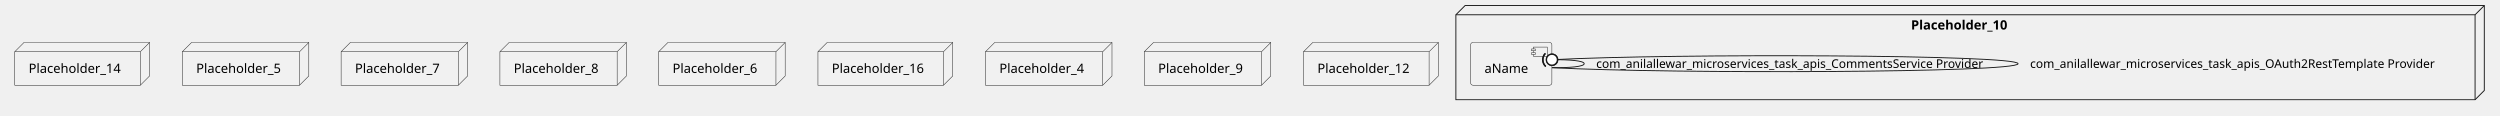
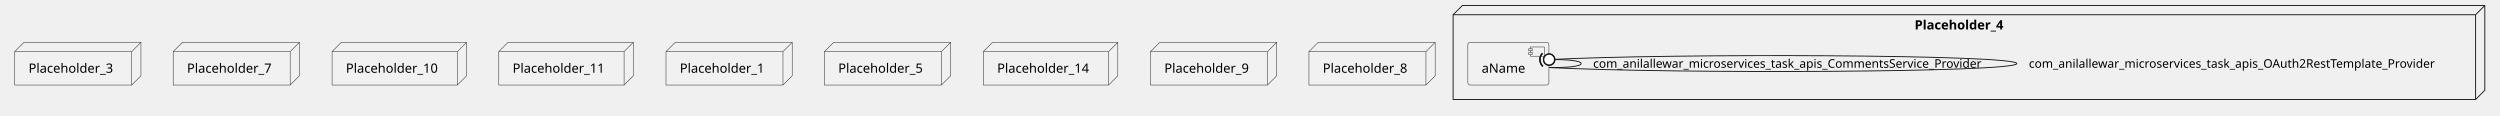
- <svg xmlns="http://www.w3.org/2000/svg" xmlns:xlink="http://www.w3.org/1999/xlink" contentStyleType="text/css" height="125px" preserveAspectRatio="none" style="width:2708px;height:125px;background:#FFFFFF;" version="1.1" viewBox="0 0 2708 125" width="2708px" zoomAndPan="magnify">
+ <svg xmlns="http://www.w3.org/2000/svg" xmlns:xlink="http://www.w3.org/1999/xlink" contentStyleType="text/css" height="125px" preserveAspectRatio="none" style="width:2714px;height:125px;background:#FFFFFF;" version="1.1" viewBox="0 0 2714 125" width="2714px" zoomAndPan="magnify">
  <defs />
  <g>
-     <g id="cluster_Placeholder_10">
-       <polygon fill="none" points="1577,16,1587,6,2691,6,2691,98,2681,108,1577,108,1577,16" style="stroke:#181818;stroke-width:1.0;" />
-       <line style="stroke:#181818;stroke-width:1.0;" x1="2681" x2="2691" y1="16" y2="6" />
-       <line style="stroke:#181818;stroke-width:1.0;" x1="1577" x2="2681" y1="16" y2="16" />
-       <line style="stroke:#181818;stroke-width:1.0;" x1="2681" x2="2681" y1="16" y2="108" />
-       <text fill="#000000" font-family="sans-serif" font-size="14" font-weight="bold" lengthAdjust="spacing" textLength="120" x="2070" y="31.995">Placeholder_10</text>
+     <g id="cluster_Placeholder_4">
+       <polygon fill="none" points="1577.5,16,1587.5,6,2697.5,6,2697.5,98,2687.5,108,1577.5,108,1577.5,16" style="stroke:#181818;stroke-width:1.0;" />
+       <line style="stroke:#181818;stroke-width:1.0;" x1="2687.5" x2="2697.5" y1="16" y2="6" />
+       <line style="stroke:#181818;stroke-width:1.0;" x1="1577.5" x2="2687.5" y1="16" y2="16" />
+       <line style="stroke:#181818;stroke-width:1.0;" x1="2687.5" x2="2687.5" y1="16" y2="108" />
+       <text fill="#000000" font-family="sans-serif" font-size="14" font-weight="bold" lengthAdjust="spacing" textLength="110" x="2078.5" y="31.995">Placeholder_4</text>
    </g>
    <g id="elem_aName">
-       <a href="anilallewar-microservices-basics-spring-boot.system#_qi9JkLtpEe6ln6vmFLyqdg" target="_top" title="anilallewar-microservices-basics-spring-boot.system#_qi9JkLtpEe6ln6vmFLyqdg" xlink:actuate="onRequest" xlink:href="anilallewar-microservices-basics-spring-boot.system#_qi9JkLtpEe6ln6vmFLyqdg" xlink:show="new" xlink:title="anilallewar-microservices-basics-spring-boot.system#_qi9JkLtpEe6ln6vmFLyqdg" xlink:type="simple">
-         <rect fill="#F1F1F1" height="46.297" rx="2.5" ry="2.5" style="stroke:#181818;stroke-width:0.5;" width="88" x="1593" y="46" />
-         <rect fill="#F1F1F1" height="10" style="stroke:#181818;stroke-width:0.5;" width="15" x="1661" y="51" />
-         <rect fill="#F1F1F1" height="2" style="stroke:#181818;stroke-width:0.5;" width="4" x="1659" y="53" />
-         <rect fill="#F1F1F1" height="2" style="stroke:#181818;stroke-width:0.5;" width="4" x="1659" y="57" />
-         <text fill="#000000" font-family="sans-serif" font-size="14" lengthAdjust="spacing" textLength="48" x="1608" y="78.995">aName</text>
+       <a href="anilallewar-microservices-basics-spring-boot.system#_xYIQkLw4Ee6JN9bSHJ_CbA" target="_top" title="anilallewar-microservices-basics-spring-boot.system#_xYIQkLw4Ee6JN9bSHJ_CbA" xlink:actuate="onRequest" xlink:href="anilallewar-microservices-basics-spring-boot.system#_xYIQkLw4Ee6JN9bSHJ_CbA" xlink:show="new" xlink:title="anilallewar-microservices-basics-spring-boot.system#_xYIQkLw4Ee6JN9bSHJ_CbA" xlink:type="simple">
+         <rect fill="#F1F1F1" height="46.297" rx="2.5" ry="2.5" style="stroke:#181818;stroke-width:0.5;" width="88" x="1593.5" y="46" />
+         <rect fill="#F1F1F1" height="10" style="stroke:#181818;stroke-width:0.5;" width="15" x="1661.5" y="51" />
+         <rect fill="#F1F1F1" height="2" style="stroke:#181818;stroke-width:0.5;" width="4" x="1659.5" y="53" />
+         <rect fill="#F1F1F1" height="2" style="stroke:#181818;stroke-width:0.5;" width="4" x="1659.5" y="57" />
+         <text fill="#000000" font-family="sans-serif" font-size="14" lengthAdjust="spacing" textLength="48" x="1608.5" y="78.995">aName</text>
      </a>
    </g>
-     <g id="elem_Placeholder_14">
-       <polygon fill="#F1F1F1" points="16,56,26,46,162,46,162,82.297,152,92.297,16,92.297,16,56" style="stroke:#181818;stroke-width:0.5;" />
-       <line style="stroke:#181818;stroke-width:0.5;" x1="152" x2="162" y1="56" y2="46" />
-       <line style="stroke:#181818;stroke-width:0.5;" x1="16" x2="152" y1="56" y2="56" />
-       <line style="stroke:#181818;stroke-width:0.5;" x1="152" x2="152" y1="56" y2="92.297" />
-       <text fill="#000000" font-family="sans-serif" font-size="14" lengthAdjust="spacing" textLength="106" x="31" y="78.995">Placeholder_14</text>
+     <g id="elem_Placeholder_3">
+       <polygon fill="#F1F1F1" points="16,56,26,46,153,46,153,82.297,143,92.297,16,92.297,16,56" style="stroke:#181818;stroke-width:0.5;" />
+       <line style="stroke:#181818;stroke-width:0.5;" x1="143" x2="153" y1="56" y2="46" />
+       <line style="stroke:#181818;stroke-width:0.5;" x1="16" x2="143" y1="56" y2="56" />
+       <line style="stroke:#181818;stroke-width:0.5;" x1="143" x2="143" y1="56" y2="92.297" />
+       <text fill="#000000" font-family="sans-serif" font-size="14" lengthAdjust="spacing" textLength="97" x="31" y="78.995">Placeholder_3</text>
+     </g>
+     <g id="elem_Placeholder_7">
+       <polygon fill="#F1F1F1" points="188,56,198,46,325,46,325,82.297,315,92.297,188,92.297,188,56" style="stroke:#181818;stroke-width:0.5;" />
+       <line style="stroke:#181818;stroke-width:0.5;" x1="315" x2="325" y1="56" y2="46" />
+       <line style="stroke:#181818;stroke-width:0.5;" x1="188" x2="315" y1="56" y2="56" />
+       <line style="stroke:#181818;stroke-width:0.5;" x1="315" x2="315" y1="56" y2="92.297" />
+       <text fill="#000000" font-family="sans-serif" font-size="14" lengthAdjust="spacing" textLength="97" x="203" y="78.995">Placeholder_7</text>
+     </g>
+     <g id="elem_Placeholder_10">
+       <polygon fill="#F1F1F1" points="360.5,56,370.5,46,506.5,46,506.5,82.297,496.5,92.297,360.5,92.297,360.5,56" style="stroke:#181818;stroke-width:0.5;" />
+       <line style="stroke:#181818;stroke-width:0.5;" x1="496.5" x2="506.5" y1="56" y2="46" />
+       <line style="stroke:#181818;stroke-width:0.5;" x1="360.5" x2="496.5" y1="56" y2="56" />
+       <line style="stroke:#181818;stroke-width:0.5;" x1="496.5" x2="496.5" y1="56" y2="92.297" />
+       <text fill="#000000" font-family="sans-serif" font-size="14" lengthAdjust="spacing" textLength="106" x="375.5" y="78.995">Placeholder_10</text>
+     </g>
+     <g id="elem_Placeholder_11">
+       <polygon fill="#F1F1F1" points="541.5,56,551.5,46,687.5,46,687.5,82.297,677.5,92.297,541.5,92.297,541.5,56" style="stroke:#181818;stroke-width:0.5;" />
+       <line style="stroke:#181818;stroke-width:0.5;" x1="677.5" x2="687.5" y1="56" y2="46" />
+       <line style="stroke:#181818;stroke-width:0.5;" x1="541.5" x2="677.5" y1="56" y2="56" />
+       <line style="stroke:#181818;stroke-width:0.5;" x1="677.5" x2="677.5" y1="56" y2="92.297" />
+       <text fill="#000000" font-family="sans-serif" font-size="14" lengthAdjust="spacing" textLength="106" x="556.5" y="78.995">Placeholder_11</text>
+     </g>
+     <g id="elem_Placeholder_1">
+       <polygon fill="#F1F1F1" points="723,56,733,46,860,46,860,82.297,850,92.297,723,92.297,723,56" style="stroke:#181818;stroke-width:0.5;" />
+       <line style="stroke:#181818;stroke-width:0.5;" x1="850" x2="860" y1="56" y2="46" />
+       <line style="stroke:#181818;stroke-width:0.5;" x1="723" x2="850" y1="56" y2="56" />
+       <line style="stroke:#181818;stroke-width:0.5;" x1="850" x2="850" y1="56" y2="92.297" />
+       <text fill="#000000" font-family="sans-serif" font-size="14" lengthAdjust="spacing" textLength="97" x="738" y="78.995">Placeholder_1</text>
    </g>
    <g id="elem_Placeholder_5">
-       <polygon fill="#F1F1F1" points="197.5,56,207.5,46,334.5,46,334.5,82.297,324.5,92.297,197.5,92.297,197.5,56" style="stroke:#181818;stroke-width:0.5;" />
-       <line style="stroke:#181818;stroke-width:0.5;" x1="324.5" x2="334.5" y1="56" y2="46" />
-       <line style="stroke:#181818;stroke-width:0.5;" x1="197.5" x2="324.5" y1="56" y2="56" />
-       <line style="stroke:#181818;stroke-width:0.5;" x1="324.5" x2="324.5" y1="56" y2="92.297" />
-       <text fill="#000000" font-family="sans-serif" font-size="14" lengthAdjust="spacing" textLength="97" x="212.5" y="78.995">Placeholder_5</text>
+       <polygon fill="#F1F1F1" points="895,56,905,46,1032,46,1032,82.297,1022,92.297,895,92.297,895,56" style="stroke:#181818;stroke-width:0.5;" />
+       <line style="stroke:#181818;stroke-width:0.5;" x1="1022" x2="1032" y1="56" y2="46" />
+       <line style="stroke:#181818;stroke-width:0.5;" x1="895" x2="1022" y1="56" y2="56" />
+       <line style="stroke:#181818;stroke-width:0.5;" x1="1022" x2="1022" y1="56" y2="92.297" />
+       <text fill="#000000" font-family="sans-serif" font-size="14" lengthAdjust="spacing" textLength="97" x="910" y="78.995">Placeholder_5</text>
    </g>
-     <g id="elem_Placeholder_7">
-       <polygon fill="#F1F1F1" points="369.5,56,379.5,46,506.5,46,506.5,82.297,496.5,92.297,369.5,92.297,369.5,56" style="stroke:#181818;stroke-width:0.5;" />
-       <line style="stroke:#181818;stroke-width:0.5;" x1="496.5" x2="506.5" y1="56" y2="46" />
-       <line style="stroke:#181818;stroke-width:0.5;" x1="369.5" x2="496.5" y1="56" y2="56" />
-       <line style="stroke:#181818;stroke-width:0.5;" x1="496.5" x2="496.5" y1="56" y2="92.297" />
-       <text fill="#000000" font-family="sans-serif" font-size="14" lengthAdjust="spacing" textLength="97" x="384.5" y="78.995">Placeholder_7</text>
+     <g id="elem_Placeholder_14">
+       <polygon fill="#F1F1F1" points="1067.5,56,1077.5,46,1213.5,46,1213.5,82.297,1203.5,92.297,1067.5,92.297,1067.5,56" style="stroke:#181818;stroke-width:0.5;" />
+       <line style="stroke:#181818;stroke-width:0.5;" x1="1203.5" x2="1213.5" y1="56" y2="46" />
+       <line style="stroke:#181818;stroke-width:0.5;" x1="1067.5" x2="1203.5" y1="56" y2="56" />
+       <line style="stroke:#181818;stroke-width:0.5;" x1="1203.5" x2="1203.5" y1="56" y2="92.297" />
+       <text fill="#000000" font-family="sans-serif" font-size="14" lengthAdjust="spacing" textLength="106" x="1082.5" y="78.995">Placeholder_14</text>
+     </g>
+     <g id="elem_Placeholder_9">
+       <polygon fill="#F1F1F1" points="1249,56,1259,46,1386,46,1386,82.297,1376,92.297,1249,92.297,1249,56" style="stroke:#181818;stroke-width:0.5;" />
+       <line style="stroke:#181818;stroke-width:0.5;" x1="1376" x2="1386" y1="56" y2="46" />
+       <line style="stroke:#181818;stroke-width:0.5;" x1="1249" x2="1376" y1="56" y2="56" />
+       <line style="stroke:#181818;stroke-width:0.5;" x1="1376" x2="1376" y1="56" y2="92.297" />
+       <text fill="#000000" font-family="sans-serif" font-size="14" lengthAdjust="spacing" textLength="97" x="1264" y="78.995">Placeholder_9</text>
    </g>
    <g id="elem_Placeholder_8">
-       <polygon fill="#F1F1F1" points="541.5,56,551.5,46,678.5,46,678.5,82.297,668.5,92.297,541.5,92.297,541.5,56" style="stroke:#181818;stroke-width:0.5;" />
-       <line style="stroke:#181818;stroke-width:0.5;" x1="668.5" x2="678.5" y1="56" y2="46" />
-       <line style="stroke:#181818;stroke-width:0.5;" x1="541.5" x2="668.5" y1="56" y2="56" />
-       <line style="stroke:#181818;stroke-width:0.5;" x1="668.5" x2="668.5" y1="56" y2="92.297" />
-       <text fill="#000000" font-family="sans-serif" font-size="14" lengthAdjust="spacing" textLength="97" x="556.5" y="78.995">Placeholder_8</text>
-     </g>
-     <g id="elem_Placeholder_6">
-       <polygon fill="#F1F1F1" points="713.5,56,723.5,46,850.5,46,850.5,82.297,840.5,92.297,713.5,92.297,713.5,56" style="stroke:#181818;stroke-width:0.5;" />
-       <line style="stroke:#181818;stroke-width:0.5;" x1="840.5" x2="850.5" y1="56" y2="46" />
-       <line style="stroke:#181818;stroke-width:0.5;" x1="713.5" x2="840.5" y1="56" y2="56" />
-       <line style="stroke:#181818;stroke-width:0.5;" x1="840.5" x2="840.5" y1="56" y2="92.297" />
-       <text fill="#000000" font-family="sans-serif" font-size="14" lengthAdjust="spacing" textLength="97" x="728.5" y="78.995">Placeholder_6</text>
-     </g>
-     <g id="elem_Placeholder_16">
-       <polygon fill="#F1F1F1" points="886,56,896,46,1032,46,1032,82.297,1022,92.297,886,92.297,886,56" style="stroke:#181818;stroke-width:0.5;" />
-       <line style="stroke:#181818;stroke-width:0.5;" x1="1022" x2="1032" y1="56" y2="46" />
-       <line style="stroke:#181818;stroke-width:0.5;" x1="886" x2="1022" y1="56" y2="56" />
-       <line style="stroke:#181818;stroke-width:0.5;" x1="1022" x2="1022" y1="56" y2="92.297" />
-       <text fill="#000000" font-family="sans-serif" font-size="14" lengthAdjust="spacing" textLength="106" x="901" y="78.995">Placeholder_16</text>
-     </g>
-     <g id="elem_Placeholder_4">
-       <polygon fill="#F1F1F1" points="1067.5,56,1077.5,46,1204.5,46,1204.5,82.297,1194.5,92.297,1067.5,92.297,1067.5,56" style="stroke:#181818;stroke-width:0.5;" />
-       <line style="stroke:#181818;stroke-width:0.5;" x1="1194.5" x2="1204.5" y1="56" y2="46" />
-       <line style="stroke:#181818;stroke-width:0.5;" x1="1067.5" x2="1194.5" y1="56" y2="56" />
-       <line style="stroke:#181818;stroke-width:0.5;" x1="1194.5" x2="1194.5" y1="56" y2="92.297" />
-       <text fill="#000000" font-family="sans-serif" font-size="14" lengthAdjust="spacing" textLength="97" x="1082.5" y="78.995">Placeholder_4</text>
-     </g>
-     <g id="elem_Placeholder_9">
-       <polygon fill="#F1F1F1" points="1239.5,56,1249.5,46,1376.5,46,1376.5,82.297,1366.5,92.297,1239.5,92.297,1239.5,56" style="stroke:#181818;stroke-width:0.5;" />
-       <line style="stroke:#181818;stroke-width:0.5;" x1="1366.5" x2="1376.5" y1="56" y2="46" />
-       <line style="stroke:#181818;stroke-width:0.5;" x1="1239.5" x2="1366.5" y1="56" y2="56" />
-       <line style="stroke:#181818;stroke-width:0.5;" x1="1366.5" x2="1366.5" y1="56" y2="92.297" />
-       <text fill="#000000" font-family="sans-serif" font-size="14" lengthAdjust="spacing" textLength="97" x="1254.5" y="78.995">Placeholder_9</text>
-     </g>
-     <g id="elem_Placeholder_12">
-       <polygon fill="#F1F1F1" points="1412,56,1422,46,1558,46,1558,82.297,1548,92.297,1412,92.297,1412,56" style="stroke:#181818;stroke-width:0.5;" />
+       <polygon fill="#F1F1F1" points="1421,56,1431,46,1558,46,1558,82.297,1548,92.297,1421,92.297,1421,56" style="stroke:#181818;stroke-width:0.5;" />
      <line style="stroke:#181818;stroke-width:0.5;" x1="1548" x2="1558" y1="56" y2="46" />
-       <line style="stroke:#181818;stroke-width:0.5;" x1="1412" x2="1548" y1="56" y2="56" />
+       <line style="stroke:#181818;stroke-width:0.5;" x1="1421" x2="1548" y1="56" y2="56" />
      <line style="stroke:#181818;stroke-width:0.5;" x1="1548" x2="1548" y1="56" y2="92.297" />
-       <text fill="#000000" font-family="sans-serif" font-size="14" lengthAdjust="spacing" textLength="106" x="1427" y="78.995">Placeholder_12</text>
+       <text fill="#000000" font-family="sans-serif" font-size="14" lengthAdjust="spacing" textLength="97" x="1436" y="78.995">Placeholder_8</text>
    </g>
    <g id="link_aName_aName">
-       <path d="M1681.27,64.73 C1700.02,64.41 1716,65.83 1716,69 C1716,72.17 1700.02,73.59 1681.27,73.27 " fill="none" id="aName-aName" style="stroke:#181818;stroke-width:1.0;" />
-       <text fill="#000000" font-family="sans-serif" font-size="13" lengthAdjust="spacing" textLength="444" x="1729" y="73.567">com_anilallewar_microservices_task_apis_CommentsService Provider</text>
-       <path d="M1674.079,57.781 A10,10 0 0 0 1674.321 71.921" fill="none" style="stroke:#181818;stroke-width:1.5;" />
-       <ellipse cx="1681.27" cy="64.73" fill="#FFFFFF" rx="6" ry="6" style="stroke:#181818;stroke-width:1.5;" />
+       <path d="M1681.77,64.73 C1700.52,64.41 1716.5,65.83 1716.5,69 C1716.5,72.17 1700.52,73.59 1681.77,73.27 " fill="none" id="aName-aName" style="stroke:#181818;stroke-width:1.0;" />
+       <text fill="#000000" font-family="sans-serif" font-size="13" lengthAdjust="spacing" textLength="447" x="1729.5" y="73.567">com_anilallewar_microservices_task_apis_CommentsService_Provider</text>
+       <path d="M1674.579,57.781 A10,10 0 0 0 1674.821 71.921" fill="none" style="stroke:#181818;stroke-width:1.5;" />
+       <ellipse cx="1681.77" cy="64.73" fill="#FFFFFF" rx="6" ry="6" style="stroke:#181818;stroke-width:1.5;" />
    </g>
    <g id="link_aName_aName">
-       <path d="M1681.05,64.69 C1813.74,57.75 2186,59.18 2186,69 C2186,78.82 1813.74,80.25 1681.05,73.31 " fill="none" id="aName-aName-1" style="stroke:#181818;stroke-width:1.0;" />
-       <text fill="#000000" font-family="sans-serif" font-size="13" lengthAdjust="spacing" textLength="462" x="2199" y="73.567">com_anilallewar_microservices_task_apis_OAuth2RestTemplate Provider</text>
-       <path d="M1673.619,57.998 A10,10 0 0 0 1674.358 72.121" fill="none" style="stroke:#181818;stroke-width:1.5;" />
-       <ellipse cx="1681.05" cy="64.69" fill="#FFFFFF" rx="6" ry="6" style="stroke:#181818;stroke-width:1.5;" />
+       <path d="M1681.73,64.69 C1815.06,57.75 2189.5,59.18 2189.5,69 C2189.5,78.82 1815.06,80.25 1681.73,73.31 " fill="none" id="aName-aName-1" style="stroke:#181818;stroke-width:1.0;" />
+       <text fill="#000000" font-family="sans-serif" font-size="13" lengthAdjust="spacing" textLength="465" x="2202.5" y="73.567">com_anilallewar_microservices_task_apis_OAuth2RestTemplate_Provider</text>
+       <path d="M1674.301,57.996 A10,10 0 0 0 1675.036 72.119" fill="none" style="stroke:#181818;stroke-width:1.5;" />
+       <ellipse cx="1681.73" cy="64.69" fill="#FFFFFF" rx="6" ry="6" style="stroke:#181818;stroke-width:1.5;" />
    </g>
  </g>
</svg>
